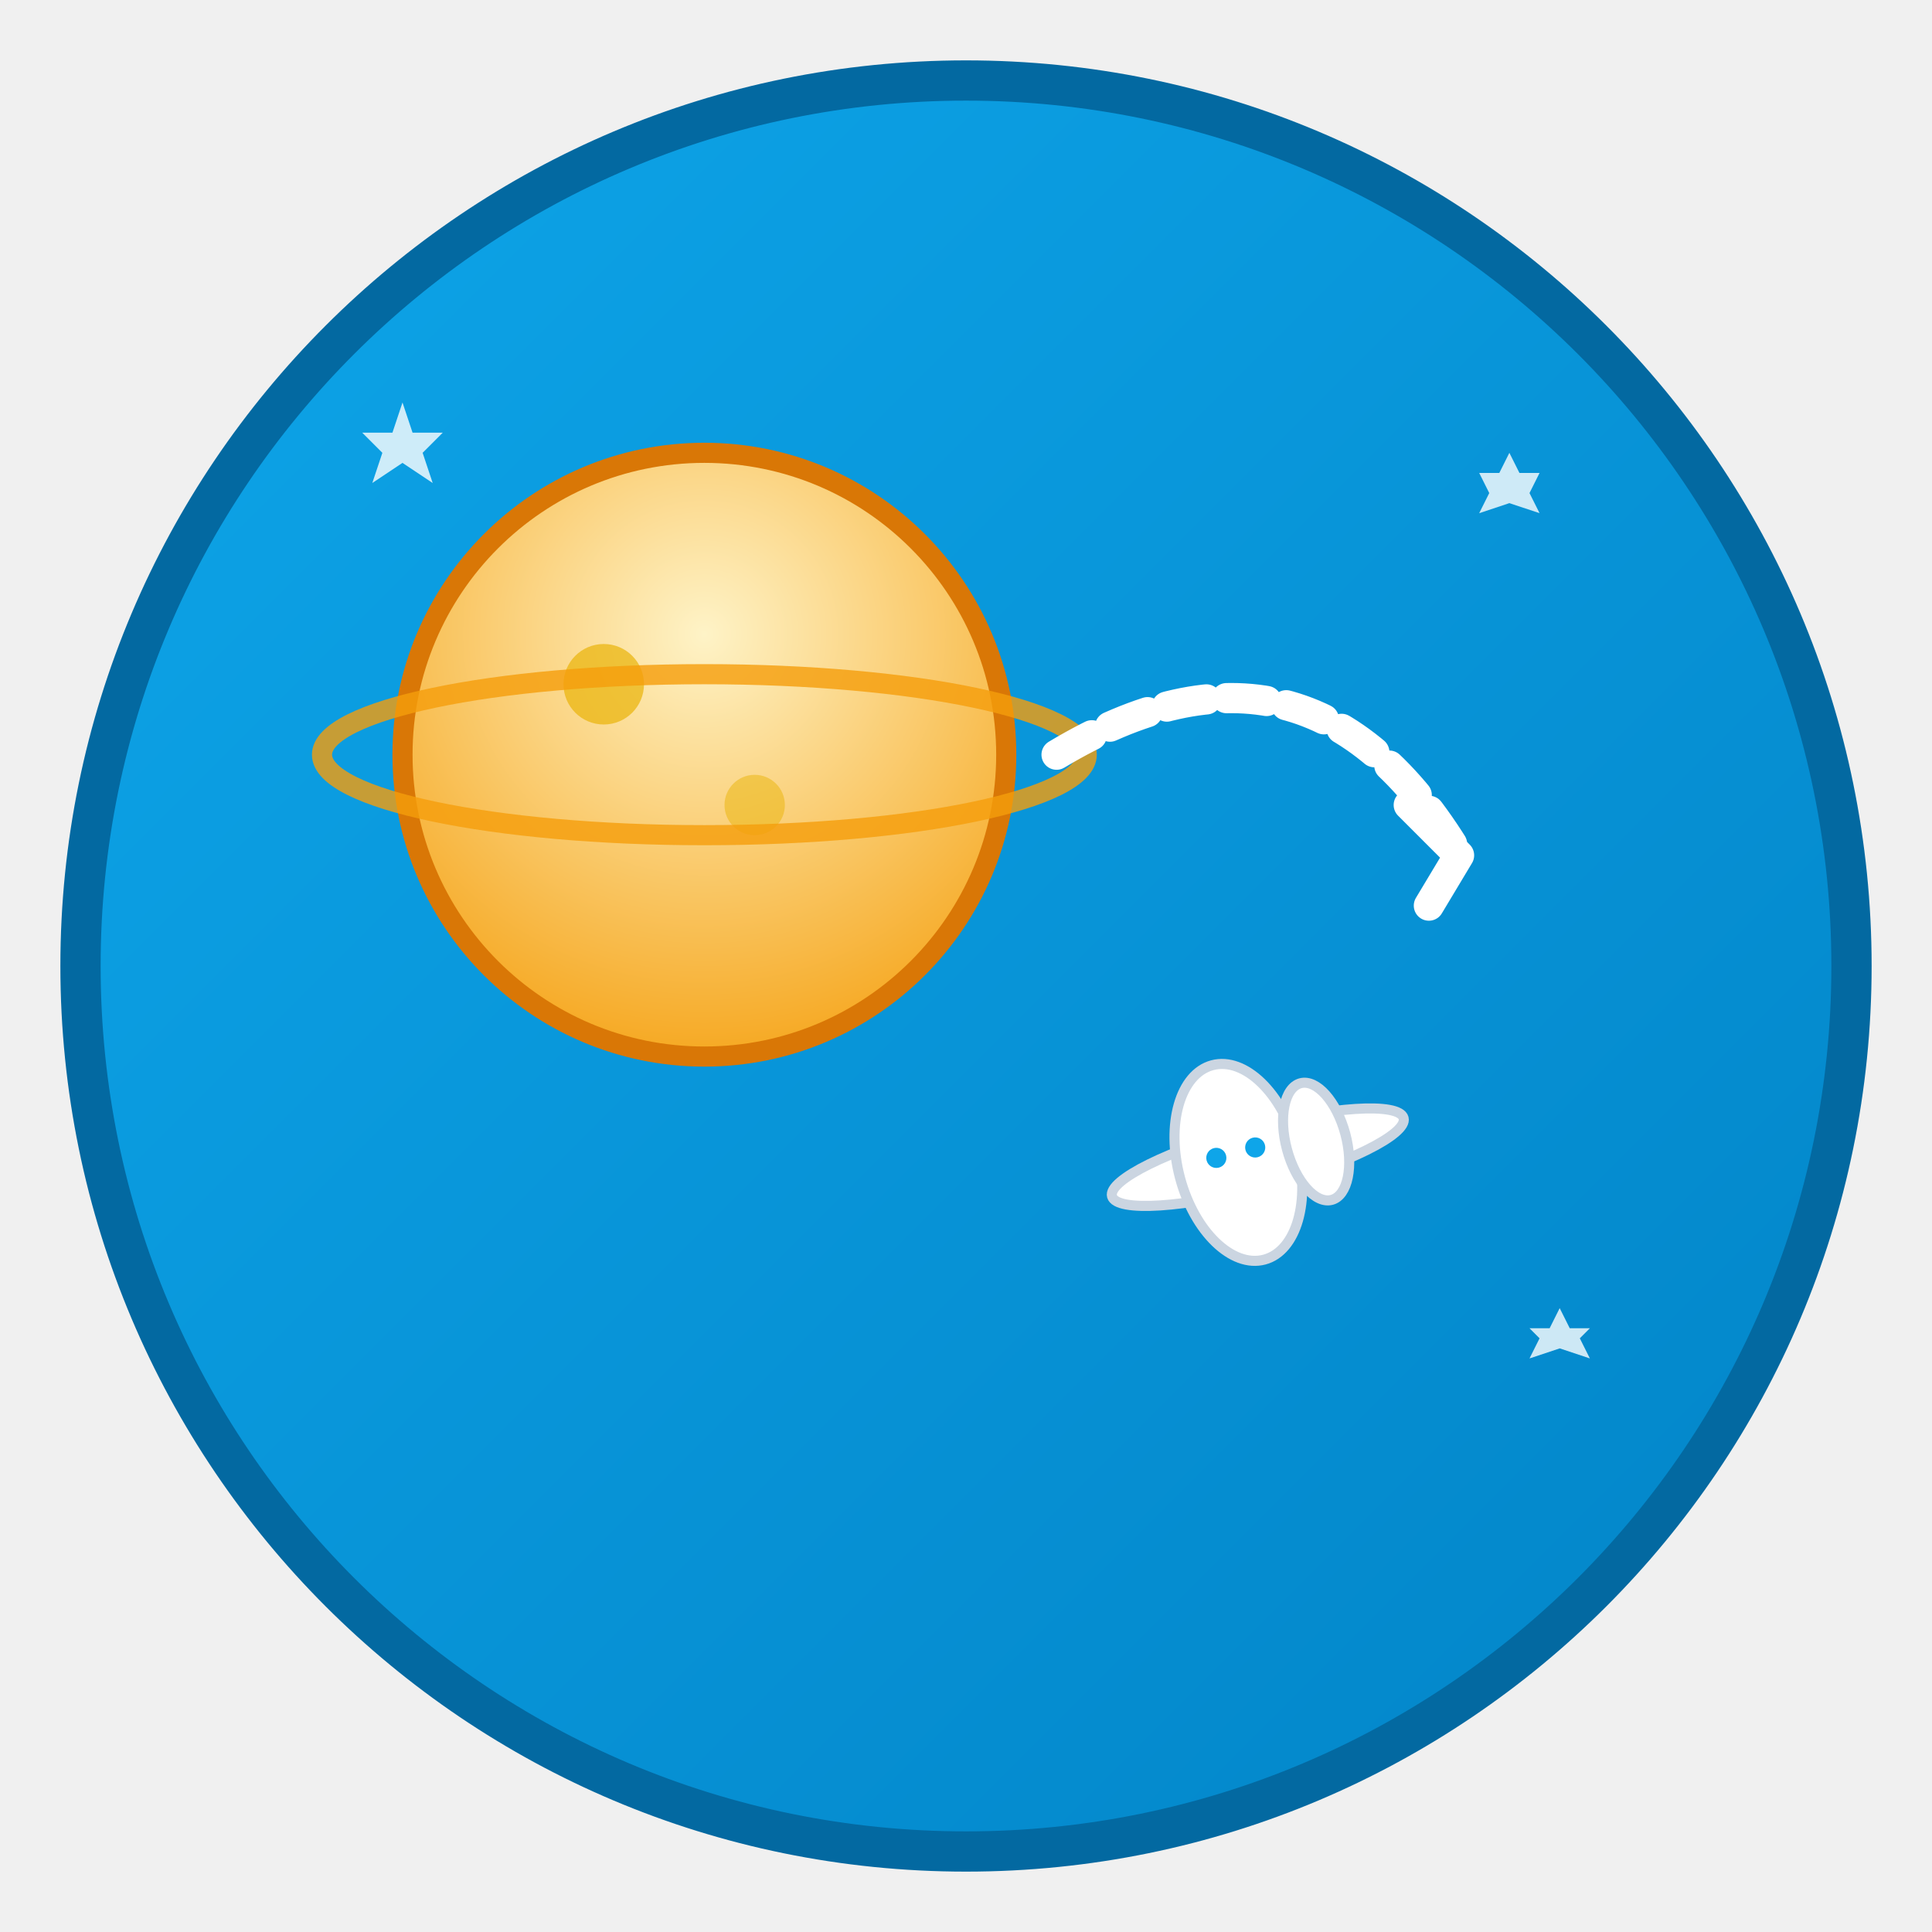
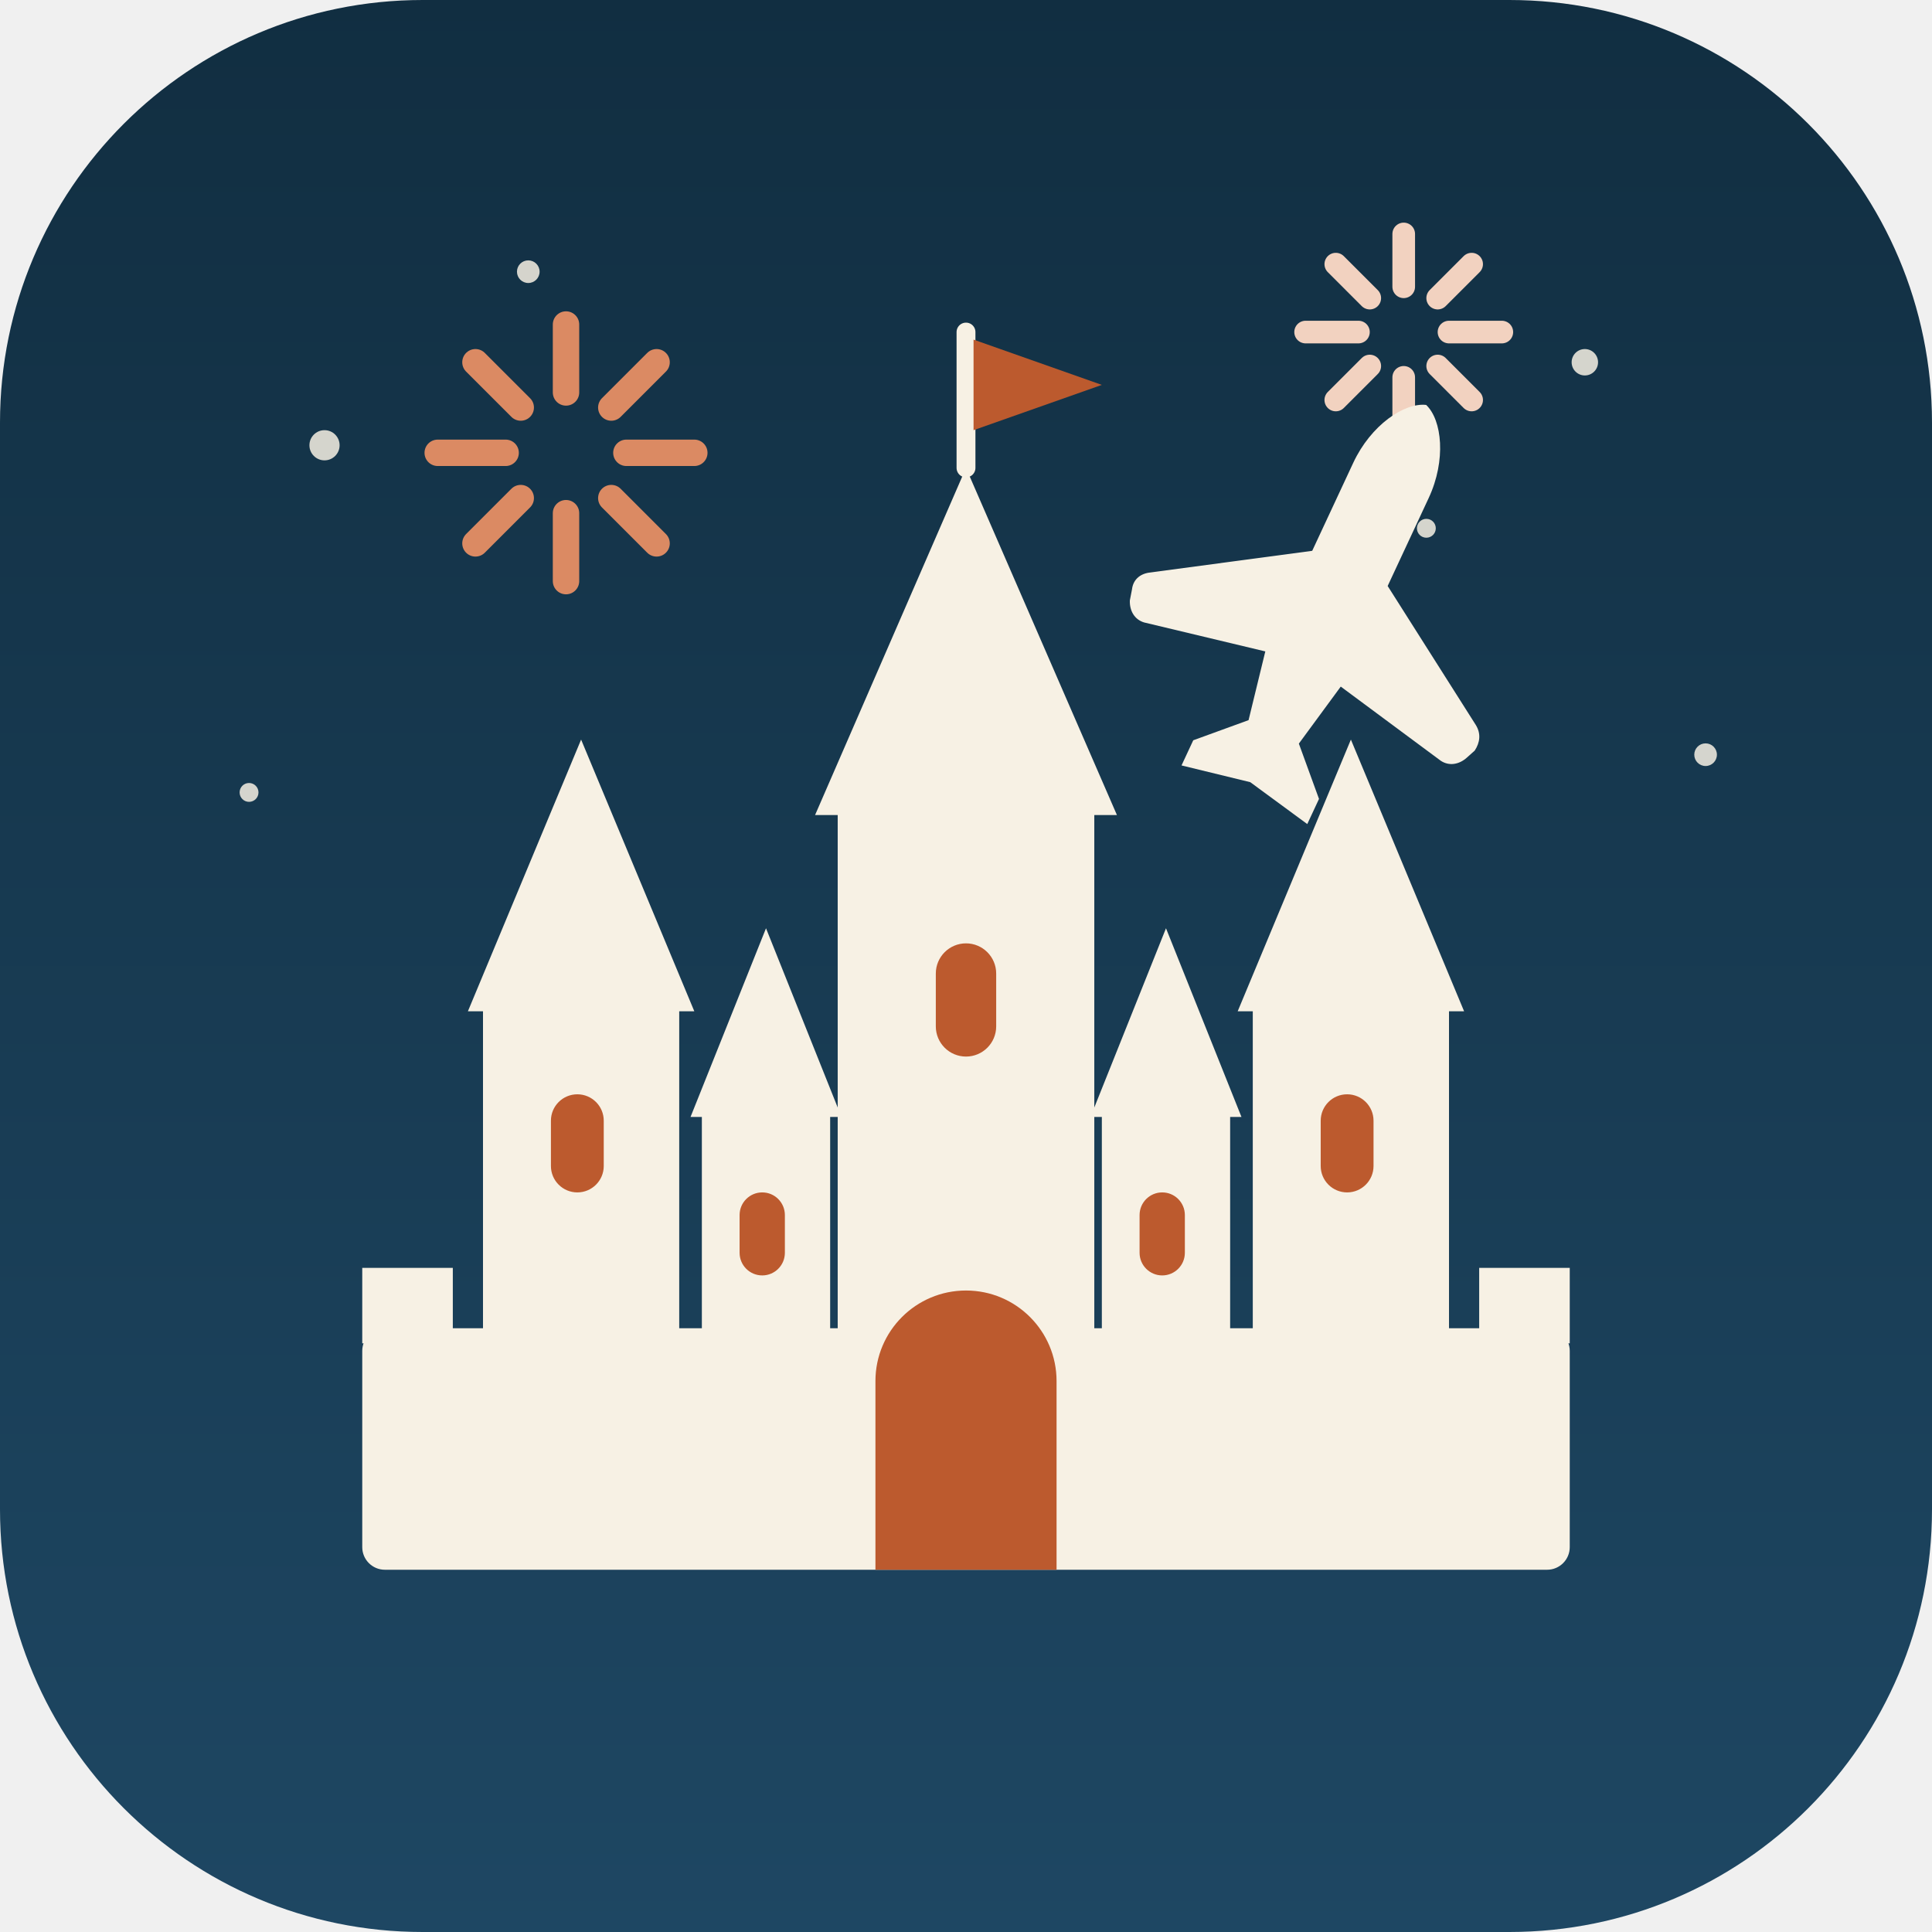
- <svg xmlns="http://www.w3.org/2000/svg" width="192" height="192" viewBox="0 0 192 192" fill="none">
+ <svg xmlns="http://www.w3.org/2000/svg" width="512" height="512" viewBox="0 0 512 512">
  <defs>
-     <linearGradient id="bgGrad" x1="0%" y1="0%" x2="100%" y2="100%">
-       <stop offset="0%" style="stop-color:#0EA5E9;stop-opacity:1" />
-       <stop offset="100%" style="stop-color:#0284C7;stop-opacity:1" />
+     <linearGradient id="sky" x1="0" y1="0" x2="0" y2="1">
+       <stop offset="0" stop-color="#112E41" />
+       <stop offset="1" stop-color="#1E4763" />
    </linearGradient>
-     <radialGradient id="planetGrad" cx="50%" cy="30%" r="80%">
-       <stop offset="0%" style="stop-color:#FEF3C7;stop-opacity:1" />
-       <stop offset="100%" style="stop-color:#F59E0B;stop-opacity:1" />
-     </radialGradient>
  </defs>
-   <circle cx="96" cy="96" r="88" fill="url(#bgGrad)" stroke="#0369A1" stroke-width="4" />
-   <circle cx="70" cy="75" r="30" fill="url(#planetGrad)" stroke="#D97706" stroke-width="2" />
-   <circle cx="60" cy="68" r="4" fill="#EAB308" opacity="0.7" />
-   <circle cx="75" cy="80" r="3" fill="#EAB308" opacity="0.5" />
-   <ellipse cx="70" cy="75" rx="38" ry="8" fill="none" stroke="#F59E0B" stroke-width="2" opacity="0.8" />
-   <path d="M 105 75 Q 130 60 145 85" fill="none" stroke="#FFFFFF" stroke-width="3" stroke-linecap="round" stroke-dasharray="4,2" />
-   <path d="M 145 85 L 140 80 M 145 85 L 142 90" fill="none" stroke="#FFFFFF" stroke-width="3" stroke-linecap="round" />
-   <g transform="translate(125, 115) rotate(-15)">
-     <ellipse cx="0" cy="0" rx="15" ry="3" fill="#FFFFFF" stroke="#CBD5E1" stroke-width="1" />
-     <ellipse cx="-2" cy="0" rx="6" ry="10" fill="#FFFFFF" stroke="#CBD5E1" stroke-width="1" />
-     <ellipse cx="6" cy="0" rx="3" ry="6" fill="#FFFFFF" stroke="#CBD5E1" stroke-width="1" />
-     <circle cx="-4" cy="-1" r="1" fill="#0EA5E9" />
-     <circle cx="0" cy="-1" r="1" fill="#0EA5E9" />
+   <rect width="512" height="512" rx="112" fill="url(#sky)" />
+   <g fill="#F7F1E4" opacity="0.85">
+     <circle cx="86" cy="118" r="4" />
+     <circle cx="140" cy="72" r="3" />
+     <circle cx="420" cy="96" r="3.5" />
+     <circle cx="378" cy="140" r="2.5" />
+     <circle cx="66" cy="210" r="2.5" />
+     <circle cx="452" cy="200" r="3" />
  </g>
-   <g fill="#FFFFFF" opacity="0.8">
-     <polygon points="40,40 41,43 44,43 42,45 43,48 40,46 37,48 38,45 36,43 39,43" />
-     <polygon points="150,45 151,47 153,47 152,49 153,51 150,50 147,51 148,49 147,47 149,47" />
-     <polygon points="155,130 156,132 158,132 157,133 158,135 155,134 152,135 153,133 152,132 154,132" />
+   <g stroke-linecap="round" fill="none">
+     <g transform="translate(150 120)" stroke="#DB8A63" stroke-width="7">
+       <line x1="0" y1="-34" x2="0" y2="-16" />
+       <line x1="0" y1="16" x2="0" y2="34" />
+       <line x1="-34" y1="0" x2="-16" y2="0" />
+       <line x1="16" y1="0" x2="34" y2="0" />
+       <line x1="-24" y1="-24" x2="-12" y2="-12" />
+       <line x1="12" y1="12" x2="24" y2="24" />
+       <line x1="24" y1="-24" x2="12" y2="-12" />
+       <line x1="-12" y1="12" x2="-24" y2="24" />
+     </g>
+     <g transform="translate(372 88)" stroke="#F2D2C0" stroke-width="6">
+       <line x1="0" y1="-26" x2="0" y2="-12" />
+       <line x1="0" y1="12" x2="0" y2="26" />
+       <line x1="-26" y1="0" x2="-12" y2="0" />
+       <line x1="12" y1="0" x2="26" y2="0" />
+       <line x1="-18" y1="-18" x2="-9" y2="-9" />
+       <line x1="9" y1="9" x2="18" y2="18" />
+       <line x1="18" y1="-18" x2="9" y2="-9" />
+       <line x1="-9" y1="9" x2="-18" y2="18" />
+     </g>
+   </g>
+   <g transform="translate(270 130) rotate(-20) scale(5.2)" fill="#F7F1E4">
+     <path d="M17.8 19.2 16 11l3.5-3.5C21 6 21.5 4 21 3c-1-.5-3 0-4.5 1.5L13 8 4.8 6.2c-.5-.1-.9.1-1.1.5l-.3.5c-.2.5-.1 1 .3 1.3L9 12l-2 3H4l-1 1 3 2 2 3 1-1v-3l3-2 3.5 5.3c.3.4.8.5 1.3.3l.5-.2c.4-.3.6-.7.5-1.2z" />
+   </g>
+   <g fill="#F7F1E4">
+     <rect x="96" y="352" width="320" height="64" rx="6" />
+     <rect x="96" y="336" width="24" height="20" />
+     <rect x="136" y="336" width="24" height="20" />
+     <rect x="352" y="336" width="24" height="20" />
+     <rect x="392" y="336" width="24" height="20" />
+     <rect x="128" y="264" width="52" height="100" rx="4" />
+     <rect x="332" y="264" width="52" height="100" rx="4" />
+     <polygon points="124,268 154,196 184,268" />
+     <polygon points="328,268 358,196 388,268" />
+     <rect x="222" y="212" width="68" height="160" rx="4" />
+     <polygon points="216,216 256,124 296,216" />
+     <rect x="186" y="292" width="34" height="80" rx="3" />
+     <rect x="292" y="292" width="34" height="80" rx="3" />
+     <polygon points="183,296 203,246 223,296" />
+     <polygon points="289,296 309,246 329,296" />
+   </g>
+   <line x1="256" y1="124" x2="256" y2="88" stroke="#F7F1E4" stroke-width="5" stroke-linecap="round" />
+   <polygon points="258,90 292,102 258,114" fill="#BC5A2E" />
+   <g fill="#BC5A2E">
+     <path d="M232 416 V366 a24 24 0 0 1 48 0 V416 Z" />
+     <rect x="248" y="250" width="16" height="30" rx="8" />
+     <rect x="146" y="290" width="14" height="26" rx="7" />
+     <rect x="350" y="290" width="14" height="26" rx="7" />
+     <rect x="196" y="316" width="12" height="22" rx="6" />
+     <rect x="302" y="316" width="12" height="22" rx="6" />
  </g>
</svg>
